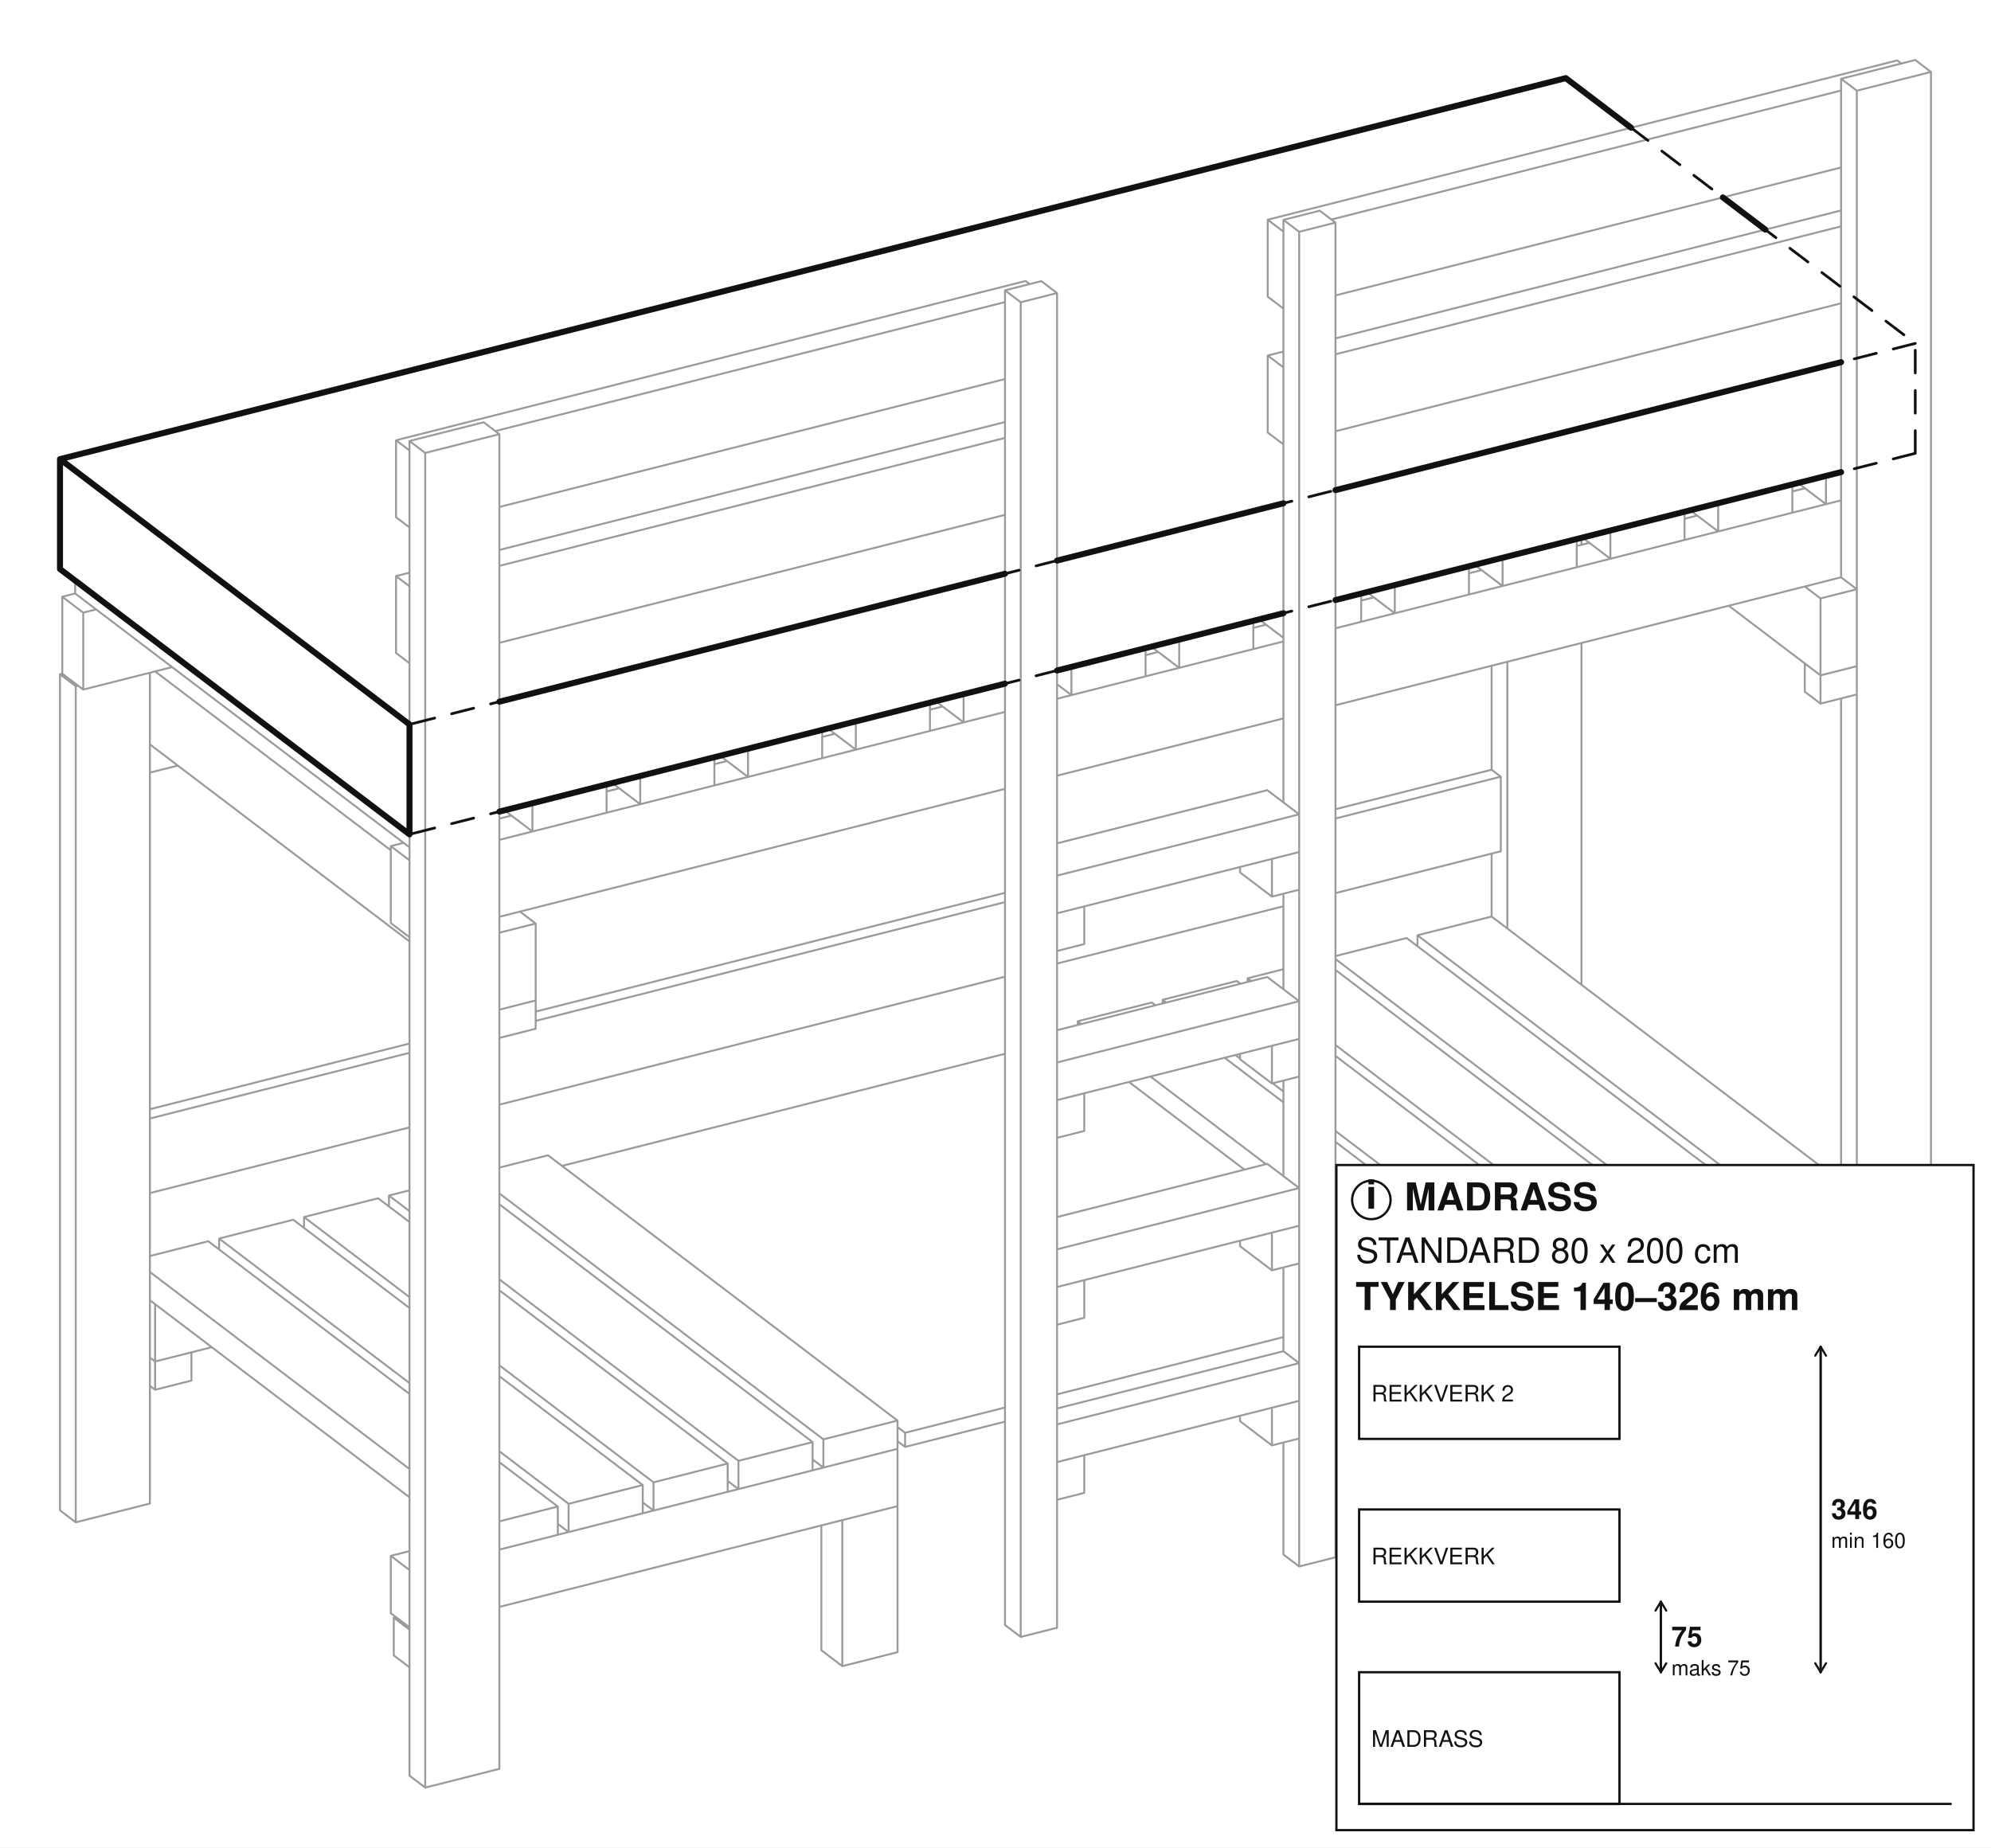
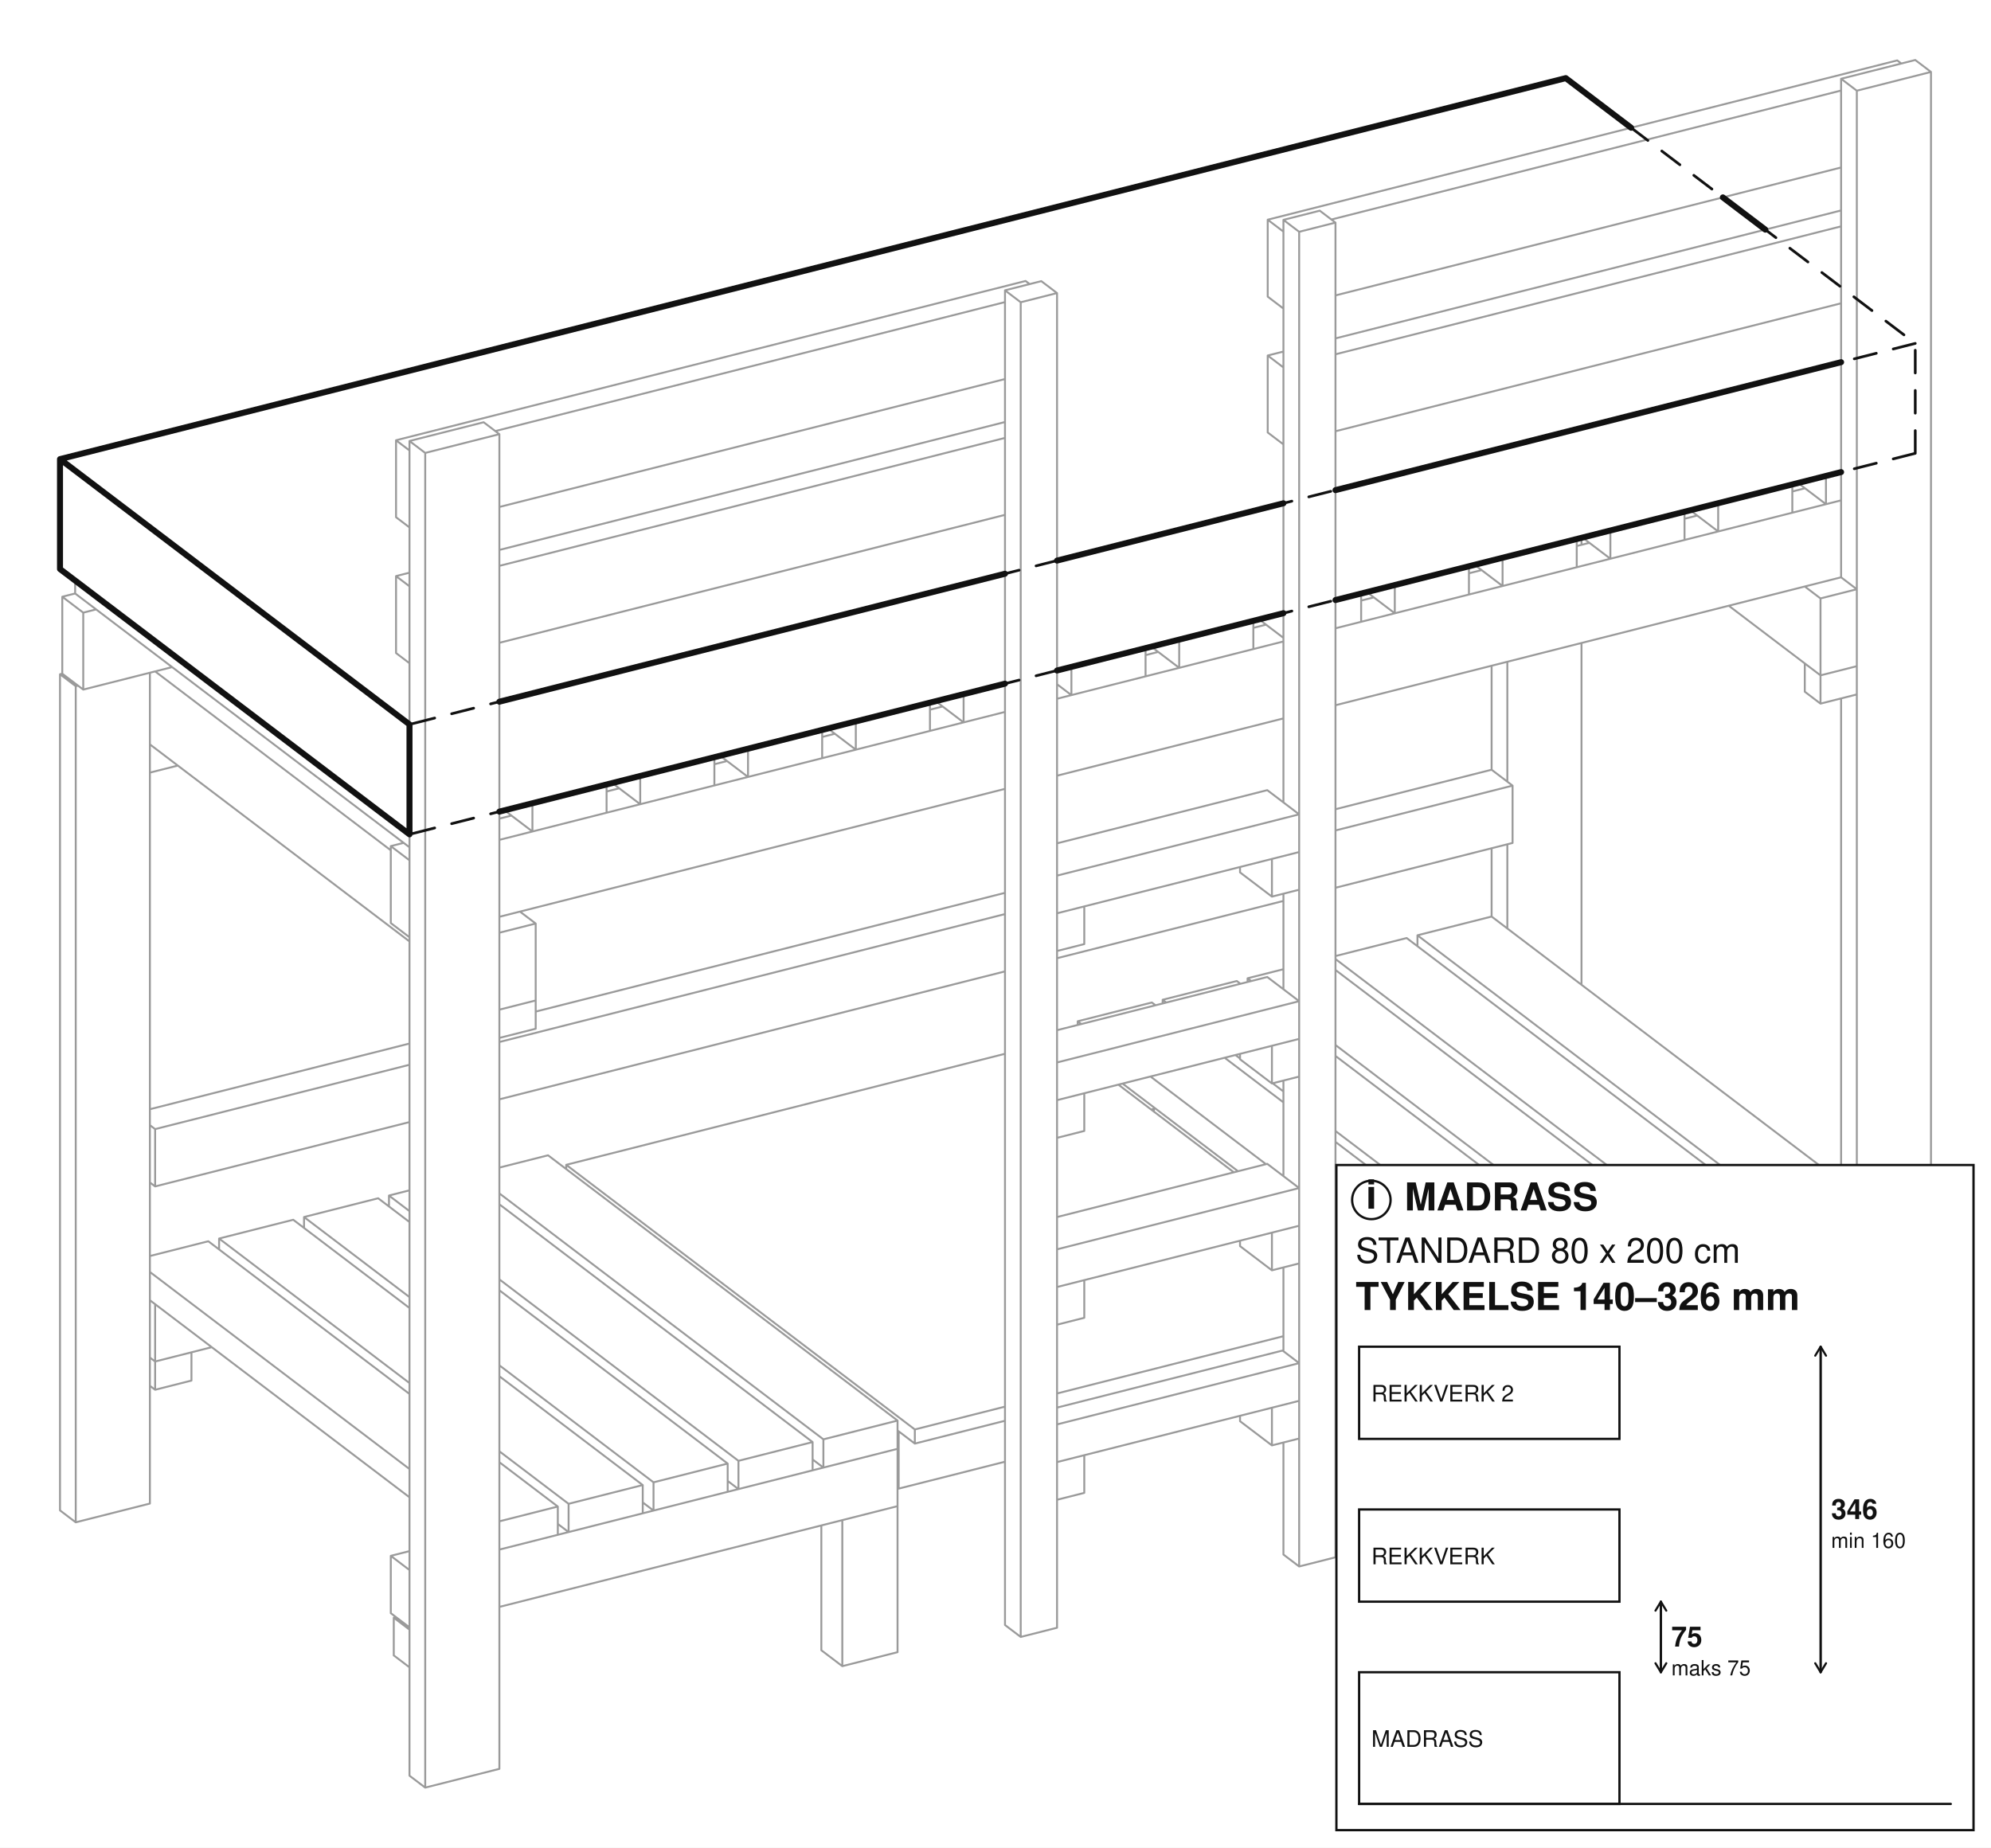
<svg xmlns="http://www.w3.org/2000/svg" viewBox="-1139.38 -905.73 2278.77 2115.17">
  <rect x="-1139.38" y="-905.73" width="2278.77" height="2115.17" fill="#ffffff" />
-   <path d="M-967.82,582.77 L-961.82,587.33 M-961.82,652.94 L-961.82,587.33 M-967.82,648.39 L-961.82,652.94 M-897.01,636.54 L-961.82,652.94 M-920.26,674.78 L-920.26,642.42 M-967.82,648.39 L-961.82,652.94 M-961.82,685.3 L-961.82,652.94 M-967.82,680.74 L-961.82,685.3 M-920.26,674.78 L-961.82,685.3 M-920.26,642.42 L-961.82,652.94 M670.7,221.64 L670.7,-169.63 M670.7,-282 L670.7,-290.06 M567.82,143.53 L567.82,71.47 M567.82,-24.54 L567.82,-143.59 M585.82,157.2 L585.82,-148.15 M-967.82,815.56 L-967.82,-135.58 M-1070.7,823.37 L-1070.7,-133.84 M-1070.7,-133.84 L-1052.7,-120.17 M-1052.7,837.04 L-1052.7,-120.17 M-1070.7,823.37 L-1052.7,837.04 M-1068.1,-134.5 L-1070.7,-133.84 M-967.82,815.56 L-1052.7,837.04 M-1050.1,-120.83 L-1052.7,-120.17 M567.82,-24.54 L578.32,-16.57 M578.32,68.81 L578.32,-16.57 M567.82,-24.54 L389.13,20.68 M10.87,116.42 L-526.26,252.36 M-670.7,288.92 L-967.82,364.12 M578.32,68.81 L389.13,116.7 M329.56,131.77 L70.44,197.36 M10.87,212.43 L-567.82,358.9 M-670.7,384.93 L-967.82,460.14 M578.32,-16.57 L389.13,31.31 M10.87,127.05 L-526.26,262.99 M-670.7,299.55 L-967.82,374.75 M-1068.1,-134.5 L-1068.1,-222.58 M-1068.1,-222.58 L-1044.1,-204.36 M-1044.1,-116.28 L-1044.1,-204.36 M-1068.1,-134.5 L-1044.1,-116.28 M-1053.37,-226.31 L-1068.1,-222.58 M-942.37,-142.02 L-1044.1,-116.28 M-1029.37,-208.08 L-1044.1,-204.36 M-688.7,989.39 L-688.7,946.24 M-688.7,946.24 L-670.7,959.91 M-670.7,1003.05 L-670.7,959.91 M-688.7,989.39 L-670.7,1003.05 M-686.1,945.59 L-688.7,946.24 M1052.7,-837.04 L1070.7,-823.37 M1070.7,704.58 L1070.7,-823.37 M967.82,712.39 L967.82,-106.17 M967.82,-244.83 L967.82,-815.56 M967.82,-815.56 L985.82,-801.89 M985.82,726.06 L985.82,-801.89 M967.82,712.39 L985.82,726.06 M1052.7,-837.04 L967.82,-815.56 M1070.7,704.58 L985.82,726.06 M1070.7,-823.37 L985.82,-801.89 M-585.82,-422.34 L-567.82,-408.68 M-567.82,1119.27 L-567.82,-408.68 M-670.7,1127.09 L-670.7,-400.86 M-670.7,-400.86 L-652.7,-387.2 M-652.7,1140.75 L-652.7,-387.2 M-670.7,1127.09 L-652.7,1140.75 M-585.82,-422.34 L-670.7,-400.86 M-567.82,1119.27 L-652.7,1140.75 M-567.82,-408.68 L-652.7,-387.2 M985.82,-110.72 L985.82,-143.08 M926.26,-113.87 L926.26,-146.22 M926.26,-146.22 L944.26,-132.56 M944.26,-100.2 L944.26,-132.56 M926.26,-113.87 L944.26,-100.2 M985.82,-110.72 L944.26,-100.2 M985.82,-143.08 L944.26,-132.56 M-967.82,-21.22 L-967.82,-53.57 M-935.86,-29.3 L-967.82,-21.22 M-526.26,271.98 L-526.26,239.62 M-567.82,282.5 L-567.82,250.14 M-526.26,271.98 L-567.82,282.5 M-526.26,239.62 L-567.82,250.14 M967.82,-244.83 L985.82,-231.16 M985.82,-143.08 L985.82,-231.16 M926.26,-234.31 L944.26,-220.64 M944.26,-132.56 L944.26,-220.64 M839.25,-212.29 L944.26,-132.56 M985.82,-143.08 L944.26,-132.56 M985.82,-231.16 L944.26,-220.64 M-544.26,137.87 L-526.26,151.54 M-526.26,239.62 L-526.26,151.54 M-961.82,-137.1 L-692.1,67.7 M-567.82,250.14 L-567.82,162.06 M-967.82,-53.57 L-670.7,172.03 M-526.26,239.62 L-567.82,250.14 M-526.26,151.54 L-567.82,162.06 M-692.1,150.99 L-692.1,62.91 M-692.1,62.91 L-670.7,79.16 M-692.1,150.99 L-670.7,167.24 M926.5,-346.75 L912,-343.08 M803.13,-315.52 L788.62,-311.85 M679.75,-284.3 L665.25,-280.63 M556.38,-253.07 L541.87,-249.4 M433,-221.85 L418.5,-218.18 M309.63,-190.62 L295.12,-186.95 M186.25,-159.4 L171.75,-155.72 M-60.5,-96.94 L-75,-93.27 M-183.87,-65.72 L-198.38,-62.05 M-307.25,-34.49 L-321.75,-30.82 M-430.62,-3.27 L-445.13,0.4 M-554,27.96 L-567.82,31.46 M-677.37,59.18 L-692.1,62.91 M967.82,-244.83 L389.13,-98.36 M329.56,-83.29 L70.44,-17.7 M10.87,-2.63 L-567.82,143.84 M967.82,-332.91 L389.13,-186.45 M329.56,-171.37 L70.44,-105.79 M10.87,-90.71 L-567.82,55.75 M470.11,646.88 L470.11,605.57 M485.45,592.92 L494.11,599.5 M494.11,665.11 L494.11,599.5 M470.11,646.88 L494.11,665.11 M967.82,545.21 L494.11,665.11 M967.82,479.6 L494.11,599.5 M-112.11,818.54 L-112.11,752.92 M-692.1,941.03 L-692.1,875.42 M-692.1,875.42 L-670.7,891.67 M-692.1,941.03 L-670.7,957.28 M-670.7,870 L-692.1,875.42 M-112.11,818.54 L-567.82,933.88 M-112.11,752.92 L-567.82,868.26 M557.33,816.28 L557.33,649.11 M470.11,814.06 L470.11,646.88 M470.11,646.88 L494.11,665.11 M494.11,832.28 L494.11,665.11 M470.11,814.06 L494.11,832.28 M557.33,816.28 L494.11,832.28 M557.33,649.11 L494.11,665.11 M-112.11,985.71 L-112.11,818.54 M-199.33,983.49 L-199.33,840.61 M-175.33,1001.71 L-175.33,834.54 M-199.33,983.49 L-175.33,1001.71 M-112.11,985.71 L-175.33,1001.71 M-112.11,818.54 L-175.33,834.54 M329.56,641.14 L347.56,654.81 M347.56,697.95 L347.56,654.81 M70.44,768.09 L70.44,724.95 M347.56,697.95 L70.44,768.09 M347.56,654.81 L70.44,724.95 M311.06,426.66 L347.56,454.38 M347.56,497.52 L347.56,454.38 M70.44,567.66 L70.44,524.52 M311.06,426.66 L70.44,487.56 M347.56,497.52 L70.44,567.66 M347.56,454.38 L70.44,524.52 M311.06,212.75 L347.56,240.46 M347.56,283.61 L347.56,240.46 M70.44,353.74 L70.44,310.6 M311.06,212.75 L70.44,273.65 M347.56,283.61 L70.44,353.74 M347.56,240.46 L70.44,310.6 M311.06,-1.16 L347.56,26.55 M347.56,69.69 L347.56,26.55 M70.44,139.83 L70.44,96.69 M311.06,-1.16 L70.44,59.74 M347.56,69.69 L70.44,139.83 M347.56,26.55 L70.44,96.69 M371.13,-664.54 L389.13,-650.88 M389.13,877.07 L389.13,-650.88 M329.56,873.93 L329.56,745.65 M329.56,641.14 L329.56,545.22 M329.56,440.71 L329.56,331.3 M329.56,226.8 L329.56,117.39 M329.56,12.88 L329.56,-654.02 M329.56,-654.02 L347.56,-640.35 M347.56,887.59 L347.56,-640.35 M329.56,873.93 L347.56,887.59 M371.13,-664.54 L329.56,-654.02 M389.13,877.07 L347.56,887.59 M389.13,-650.88 L347.56,-640.35 M52.44,-583.88 L70.44,-570.22 M70.44,957.73 L70.44,-570.22 M10.87,954.59 L10.87,-573.36 M10.87,-573.36 L28.87,-559.69 M28.87,968.26 L28.87,-559.69 M10.87,954.59 L28.87,968.26 M52.44,-583.88 L10.87,-573.36 M70.44,957.73 L28.87,968.26 M70.44,-570.22 L28.87,-559.69 M347.56,741.09 L347.56,697.95 M279.89,721.27 L279.89,715.08 M316.39,748.98 L316.39,705.84 M279.89,721.27 L316.39,748.98 M347.56,741.09 L316.39,748.98 M347.56,697.95 L316.39,705.84 M347.56,540.66 L347.56,497.52 M279.89,520.84 L279.89,514.65 M316.39,548.55 L316.39,505.41 M279.89,520.84 L316.39,548.55 M347.56,540.66 L316.39,548.55 M347.56,497.52 L316.39,505.41 M347.56,326.75 L347.56,283.61 M279.89,306.92 L279.89,300.73 M316.39,334.64 L316.39,291.5 M279.89,306.92 L316.39,334.64 M347.56,326.75 L316.39,334.64 M347.56,283.61 L316.39,291.5 M347.56,112.83 L347.56,69.69 M279.89,93.01 L279.89,86.82 M316.39,120.73 L316.39,77.58 M279.89,93.01 L316.39,120.73 M347.56,112.83 L316.39,120.73 M347.56,69.69 L316.39,77.58 M101.61,803.34 L101.61,760.2 M70.44,811.23 L70.44,768.09 M101.61,803.34 L70.44,811.23 M101.61,760.2 L70.44,768.09 M101.61,602.91 L101.61,559.77 M70.44,610.8 L70.44,567.66 M101.61,602.91 L70.44,610.8 M101.61,559.77 L70.44,567.66 M101.61,389 L101.61,345.85 M70.44,396.89 L70.44,353.74 M101.61,389 L70.44,396.89 M101.61,345.85 L70.44,353.74 M101.61,175.08 L101.61,131.94 M70.44,182.97 L70.44,139.83 M101.61,175.08 L70.44,182.97 M101.61,131.94 L70.44,139.83 M567.82,143.53 L967.82,447.24 M967.82,479.6 L967.82,447.24 M482.95,177.51 L482.95,165.01 M482.95,165.01 L882.95,468.72 M882.95,501.08 L882.95,468.72 M870.61,491.71 L882.95,501.08 M567.82,143.53 L482.95,165.01 M967.82,479.6 L882.95,501.08 M967.82,447.24 L882.95,468.72 M470.61,168.14 L870.61,471.85 M870.61,504.2 L870.61,471.85 M389.13,192.19 L785.74,493.33 M785.74,525.68 L785.74,493.33 M773.4,516.31 L785.74,525.68 M470.61,168.14 L389.13,188.76 M870.61,504.2 L785.74,525.68 M870.61,471.85 L785.74,493.33 M389.13,204.68 L773.4,496.45 M773.4,528.81 L773.4,496.45 M288.53,218.45 L288.53,214.22 M288.53,214.22 L292.71,217.39 M389.13,290.6 L688.53,517.93 M688.53,550.29 L688.53,517.93 M676.19,540.92 L688.53,550.29 M329.56,203.83 L288.53,214.22 M773.4,528.81 L688.53,550.29 M773.4,496.45 L688.53,517.93 M276.19,217.34 L280.37,220.52 M389.13,303.1 L676.19,521.05 M676.19,553.41 L676.19,521.05 M191.32,243.06 L191.32,238.82 M191.32,238.82 L195.5,242 M274.62,302.07 L279.89,306.07 M317.23,334.42 L329.56,343.79 M389.13,389.02 L591.32,542.53 M591.32,574.89 L591.32,542.53 M578.98,565.52 L591.32,574.89 M276.19,217.34 L191.32,238.82 M676.19,553.41 L591.32,574.89 M676.19,521.05 L591.32,542.53 M178.98,241.95 L183.16,245.12 M262.28,305.19 L329.56,356.28 M389.13,401.51 L578.98,545.66 M578.98,578.01 L578.98,545.66 M94.11,267.66 L94.11,263.43 M94.11,263.43 L98.29,266.6 M177.41,326.67 L309.59,427.04 M389.13,487.43 L494.11,567.14 M494.11,599.5 L494.11,567.14 M485.45,592.92 L494.11,599.5 M178.98,241.95 L94.11,263.43 M578.98,578.01 L494.11,599.5 M578.98,545.66 L494.11,567.14 M-900.95,515.27 L-670.7,690.1 M-567.82,768.21 L-500.95,818.98 M-500.95,851.34 L-500.95,818.98 M-967.82,550.42 L-670.7,776.02 M-967.82,582.77 L-670.7,808.38 M-900.95,515.27 L-967.82,532.19 M-500.95,851.34 L-567.82,868.26 M-500.95,818.98 L-567.82,835.91 M-803.74,490.67 L-670.7,591.69 M-567.82,669.79 L-403.74,794.38 M-403.74,826.74 L-403.74,794.38 M-888.61,524.64 L-888.61,512.15 M-888.61,512.15 L-670.7,677.61 M-567.82,755.72 L-488.61,815.86 M-488.61,848.22 L-488.61,815.86 M-500.95,838.85 L-488.61,848.22 M-803.74,490.67 L-888.61,512.15 M-403.74,826.74 L-488.61,848.22 M-403.74,794.38 L-488.61,815.86 M-706.53,466.06 L-670.7,493.27 M-567.82,571.38 L-306.53,769.78 M-306.53,802.13 L-306.53,769.78 M-791.4,500.04 L-791.4,487.54 M-791.4,487.54 L-670.7,579.19 M-567.82,657.3 L-391.4,791.26 M-391.4,823.61 L-391.4,791.26 M-403.74,814.24 L-391.4,823.61 M-706.53,466.06 L-791.4,487.54 M-306.53,802.13 L-391.4,823.61 M-306.53,769.78 L-391.4,791.26 M-567.82,472.97 L-209.32,745.17 M-209.32,777.53 L-209.32,745.17 M-694.19,475.43 L-694.19,462.94 M-694.19,462.94 L-670.7,480.78 M-567.82,558.89 L-294.19,766.65 M-294.19,799.01 L-294.19,766.65 M-306.53,789.64 L-294.19,799.01 M-670.7,456.99 L-694.19,462.94 M-209.32,777.53 L-294.19,799.01 M-209.32,745.17 L-294.19,766.65 M-512.11,416.86 L-112.11,720.57 M-112.11,752.92 L-112.11,720.57 M-567.82,460.47 L-196.98,742.05 M-196.98,774.41 L-196.98,742.05 M-209.32,765.03 L-196.98,774.41 M-512.11,416.86 L-567.82,430.96 M-112.11,752.92 L-196.98,774.41 M-112.11,720.57 L-196.98,742.05 M950.5,-328.53 L950.5,-360.88 M918.54,-352.79 L950.5,-328.53 M967.82,-332.91 L950.5,-328.53 M967.82,-365.27 L950.5,-360.88 M-75,-68.98 L-75,-101.33 M-159.87,-47.5 L-159.87,-79.85 M-191.83,-71.76 L-159.87,-47.5 M-75,-68.98 L-159.87,-47.5 M-75,-101.33 L-159.87,-79.85 M-198.38,-37.75 L-198.38,-70.11 M-283.25,-16.27 L-283.25,-48.63 M-315.21,-40.54 L-283.25,-16.27 M-198.38,-37.75 L-283.25,-16.27 M-198.38,-70.11 L-283.25,-48.63 M-321.75,-6.53 L-321.75,-38.88 M-406.62,14.96 L-406.62,-17.4 M-438.59,-9.31 L-406.62,14.96 M-321.75,-6.53 L-406.62,14.96 M-321.75,-38.88 L-406.62,-17.4 M-445.13,24.7 L-445.13,-7.66 M-530,46.18 L-530,13.82 M-561.96,21.91 L-530,46.18 M-445.13,24.7 L-530,46.18 M-445.13,-7.66 L-530,13.82 M-1053.37,-226.31 L-1053.37,-241.13 M-1053.37,-226.31 L-670.7,64.25 M912,-318.78 L912,-351.14 M827.13,-297.3 L827.13,-329.66 M795.17,-321.57 L827.13,-297.3 M912,-318.78 L827.13,-297.3 M912,-351.14 L827.13,-329.66 M788.62,-287.55 L788.62,-319.91 M703.75,-266.07 L703.75,-298.43 M671.79,-290.34 L703.75,-266.07 M788.62,-287.55 L703.75,-266.07 M788.62,-319.91 L703.75,-298.43 M665.25,-256.33 L665.25,-288.69 M580.38,-234.85 L580.38,-267.21 M548.42,-259.12 L580.38,-234.85 M665.25,-256.33 L580.38,-234.85 M665.25,-288.69 L580.38,-267.21 M541.87,-225.1 L541.87,-257.46 M457,-203.62 L457,-235.98 M425.04,-227.89 L457,-203.62 M541.87,-225.1 L457,-203.62 M541.87,-257.46 L457,-235.98 M418.5,-193.88 L418.5,-226.23 M301.67,-196.67 L329.56,-175.48 M418.5,-193.88 L389.13,-186.45 M418.5,-226.23 L389.13,-218.8 M295.12,-162.65 L295.12,-195.01 M210.25,-141.17 L210.25,-173.53 M178.29,-165.44 L210.25,-141.17 M295.12,-162.65 L210.25,-141.17 M295.12,-195.01 L210.25,-173.53 M171.75,-131.43 L171.75,-163.78 M86.88,-109.95 L86.88,-142.3 M70.44,-122.43 L86.88,-109.95 M171.75,-131.43 L86.88,-109.95 M171.75,-163.78 L86.88,-142.3 M-36.5,-78.72 L-36.5,-111.08 M-68.46,-102.99 L-36.5,-78.72 M10.87,-90.71 L-36.5,-78.72 M10.87,-123.07 L-36.5,-111.08 M311.56,-410.63 L311.56,-498.72 M311.56,-498.72 L329.56,-485.05 M329.56,-396.97 L329.56,-485.05 M311.56,-410.63 L329.56,-396.97 M967.82,-664.81 L389.13,-518.35 M329.56,-503.27 L311.56,-498.72 M967.82,-558.51 L389.13,-412.04 M967.82,-646.59 L389.13,-500.13 M1032.1,-836.57 L1036.78,-833.01 M311.56,-566.13 L311.56,-654.21 M311.56,-654.21 L329.56,-640.54 M329.56,-552.46 L329.56,-640.54 M311.56,-566.13 L329.56,-552.46 M1032.1,-836.57 L311.56,-654.21 M967.82,-714 L389.13,-567.53 M967.82,-802.08 L384.45,-654.43 M-686.1,-158.13 L-686.1,-246.21 M-686.1,-246.21 L-670.7,-234.52 M-686.1,-158.13 L-670.7,-146.44 M10.87,-422.61 L-567.82,-276.15 M-670.7,-250.11 L-686.1,-246.21 M10.87,-316.31 L-567.82,-169.84 M10.87,-404.39 L-567.82,-257.93 M34.44,-584.07 L39.12,-580.51 M-686.1,-313.62 L-686.1,-401.71 M-686.1,-401.71 L-670.7,-390.01 M-686.1,-313.62 L-670.7,-301.93 M34.44,-584.07 L-686.1,-401.71 M10.87,-471.8 L-567.82,-325.33 M10.87,-559.88 L-572.51,-412.23 M152.76,332.91 L284.95,433.27 M389.13,512.38 L485.45,585.51 M485.45,601.69 L485.45,585.51 M-112.11,727.98 L-103.45,734.55 M-103.45,750.73 L-103.45,734.55 M-112.11,744.16 L-103.45,750.73 M10.87,300.67 L-496.13,428.99 M485.45,601.69 L389.13,626.06 M329.56,641.14 L70.44,706.72 M10.87,721.8 L-103.45,750.73 M485.45,585.51 L389.13,609.89 M329.56,624.96 L70.44,690.55 M10.87,705.62 L-103.45,734.55" fill="none" stroke="#9a9a9a" stroke-width="2.2" stroke-linecap="round" stroke-linejoin="round" />
+   <path d="M-967.82,582.77 L-961.82,587.33 M-961.82,652.94 L-961.82,587.33 M-967.82,648.39 L-961.82,652.94 M182.92,363.21 L178.11,364.43 M-897.01,636.54 L-961.82,652.94 M-920.26,674.78 L-920.26,642.42 M-967.82,648.39 L-961.82,652.94 M-961.82,685.3 L-961.82,652.94 M-967.82,680.74 L-961.82,685.3 M-920.26,674.78 L-961.82,685.3 M-920.26,642.42 L-961.82,652.94 M670.7,221.64 L670.7,-169.63 M670.7,-282 L670.7,-290.06 M567.82,143.53 L567.82,65.37 M567.82,-24.54 L567.82,-143.59 M585.82,157.2 L585.82,60.81 M585.82,-10.88 L585.82,-148.15 M-967.82,815.56 L-967.82,-135.58 M-1070.7,823.37 L-1070.7,-133.84 M-1070.7,-133.84 L-1052.7,-120.17 M-1052.7,837.04 L-1052.7,-120.17 M-1070.7,823.37 L-1052.7,837.04 M-1068.1,-134.5 L-1070.7,-133.84 M-967.82,815.56 L-1052.7,837.04 M-1050.1,-120.83 L-1052.7,-120.17 M567.82,-24.54 L591.82,-6.32 M591.82,59.29 L591.82,-6.32 M-967.82,382.34 L-961.82,386.9 M-961.82,452.51 L-961.82,386.9 M-967.82,447.95 L-961.82,452.51 M567.82,-24.54 L389.13,20.68 M10.87,116.42 L-526.26,252.36 M-670.7,288.92 L-967.82,364.12 M591.82,59.29 L389.13,110.59 M329.56,125.67 L70.44,191.25 M10.87,206.33 L-567.82,352.79 M-670.7,378.83 L-961.82,452.51 M591.82,-6.32 L389.13,44.98 M10.87,140.72 L-567.82,287.18 M-670.7,313.22 L-961.82,386.9 M-1068.1,-134.5 L-1068.1,-222.58 M-1068.1,-222.58 L-1044.1,-204.36 M-1044.1,-116.28 L-1044.1,-204.36 M-1068.1,-134.5 L-1044.1,-116.28 M-1053.37,-226.31 L-1068.1,-222.58 M-942.37,-142.02 L-1044.1,-116.28 M-1029.37,-208.08 L-1044.1,-204.36 M-688.7,989.39 L-688.7,946.24 M-688.7,946.24 L-670.7,959.91 M-670.7,1003.05 L-670.7,959.91 M-688.7,989.39 L-670.7,1003.05 M-686.1,945.59 L-688.7,946.24 M1052.7,-837.04 L1070.7,-823.37 M1070.7,704.58 L1070.7,-823.37 M967.82,712.39 L967.82,-106.17 M967.82,-244.83 L967.82,-815.56 M967.82,-815.56 L985.82,-801.89 M985.82,726.06 L985.82,-801.89 M967.82,712.39 L985.82,726.06 M1052.7,-837.04 L967.82,-815.56 M1070.7,704.58 L985.82,726.06 M1070.7,-823.37 L985.82,-801.89 M-585.82,-422.34 L-567.82,-408.68 M-567.82,1119.27 L-567.82,-408.68 M-670.7,1127.09 L-670.7,-400.86 M-670.7,-400.86 L-652.7,-387.2 M-652.7,1140.75 L-652.7,-387.2 M-670.7,1127.09 L-652.7,1140.75 M-585.82,-422.34 L-670.7,-400.86 M-567.82,1119.27 L-652.7,1140.75 M-567.82,-408.68 L-652.7,-387.2 M985.82,-110.72 L985.82,-143.08 M926.26,-113.87 L926.26,-146.22 M926.26,-146.22 L944.26,-132.56 M944.26,-100.2 L944.26,-132.56 M926.26,-113.87 L944.26,-100.2 M985.82,-110.72 L944.26,-100.2 M985.82,-143.08 L944.26,-132.56 M-967.82,-21.22 L-967.82,-53.57 M-935.86,-29.3 L-967.82,-21.22 M-526.26,271.98 L-526.26,239.62 M-567.82,282.5 L-567.82,250.14 M-526.26,271.98 L-567.82,282.5 M-526.26,239.62 L-567.82,250.14 M967.82,-244.83 L985.82,-231.16 M985.82,-143.08 L985.82,-231.16 M926.26,-234.31 L944.26,-220.64 M944.26,-132.56 L944.26,-220.64 M839.25,-212.29 L944.26,-132.56 M985.82,-143.08 L944.26,-132.56 M985.82,-231.16 L944.26,-220.64 M-544.26,137.87 L-526.26,151.54 M-526.26,239.62 L-526.26,151.54 M-961.82,-137.1 L-692.1,67.7 M-567.82,250.14 L-567.82,162.06 M-967.82,-53.57 L-670.7,172.03 M-526.26,239.62 L-567.82,250.14 M-526.26,151.54 L-567.82,162.06 M-692.1,150.99 L-692.1,62.91 M-692.1,62.91 L-670.7,79.16 M-692.1,150.99 L-670.7,167.24 M926.5,-346.75 L912,-343.08 M803.13,-315.52 L788.62,-311.85 M679.75,-284.3 L665.25,-280.63 M556.38,-253.07 L541.87,-249.4 M433,-221.85 L418.5,-218.18 M309.63,-190.62 L295.12,-186.95 M186.25,-159.4 L171.75,-155.72 M-60.5,-96.94 L-75,-93.27 M-183.87,-65.72 L-198.38,-62.05 M-307.25,-34.49 L-321.75,-30.82 M-430.62,-3.27 L-445.13,0.4 M-554,27.96 L-567.82,31.46 M-677.37,59.18 L-692.1,62.91 M967.82,-244.83 L389.13,-98.36 M329.56,-83.29 L70.44,-17.7 M10.87,-2.63 L-567.82,143.84 M967.82,-332.91 L389.13,-186.45 M329.56,-171.37 L70.44,-105.79 M10.87,-90.71 L-567.82,55.75 M470.11,646.88 L470.11,604.56 M470.11,586.14 L470.11,581.27 M470.11,581.27 L494.11,599.5 M494.11,665.11 L494.11,599.5 M470.11,646.88 L494.11,665.11 M967.82,545.21 L494.11,665.11 M967.82,479.6 L494.11,599.5 M-112.11,818.54 L-112.11,752.92 M-692.1,941.03 L-692.1,875.42 M-692.1,875.42 L-670.7,891.67 M-692.1,941.03 L-670.7,957.28 M-670.7,870 L-692.1,875.42 M-112.11,818.54 L-567.82,933.88 M-112.11,752.92 L-567.82,868.26 M181.33,366.87 L181.33,363.62 M181.33,363.62 L178.11,364.43 M557.33,816.28 L557.33,649.11 M470.11,814.06 L470.11,646.88 M470.11,646.88 L494.11,665.11 M494.11,832.28 L494.11,665.11 M470.11,814.06 L494.11,832.28 M557.33,816.28 L494.11,832.28 M557.33,649.11 L494.11,665.11 M-112.11,985.71 L-112.11,818.54 M-199.33,983.49 L-199.33,840.61 M-175.33,1001.71 L-175.33,834.54 M-199.33,983.49 L-175.33,1001.71 M-112.11,985.71 L-175.33,1001.71 M-112.11,818.54 L-175.33,834.54 M328.56,640.38 L347.56,654.81 M347.56,697.95 L347.56,654.81 M70.44,768.09 L70.44,724.95 M347.56,697.95 L70.44,768.09 M347.56,654.81 L70.44,724.95 M311.06,426.66 L347.56,454.38 M347.56,497.52 L347.56,454.38 M70.44,567.66 L70.44,524.52 M311.06,426.66 L70.44,487.56 M347.56,497.52 L70.44,567.66 M347.56,454.38 L70.44,524.52 M311.06,212.75 L347.56,240.46 M347.56,283.61 L347.56,240.46 M70.44,353.74 L70.44,310.6 M311.06,212.75 L70.44,273.65 M347.56,283.61 L70.44,353.74 M347.56,240.46 L70.44,310.6 M311.06,-1.16 L347.56,26.55 M347.56,69.69 L347.56,26.55 M70.44,139.83 L70.44,96.69 M311.06,-1.16 L70.44,59.74 M347.56,69.69 L70.44,139.83 M347.56,26.55 L70.44,96.69 M371.13,-664.54 L389.13,-650.88 M389.13,877.07 L389.13,-650.88 M329.56,873.93 L329.56,745.65 M329.56,641.14 L329.56,545.22 M329.56,440.71 L329.56,331.3 M329.56,226.8 L329.56,117.39 M329.56,12.88 L329.56,-654.02 M329.56,-654.02 L347.56,-640.35 M347.56,887.59 L347.56,-640.35 M329.56,873.93 L347.56,887.59 M371.13,-664.54 L329.56,-654.02 M389.13,877.07 L347.56,887.59 M389.13,-650.88 L347.56,-640.35 M52.44,-583.88 L70.44,-570.22 M70.44,957.73 L70.44,-570.22 M10.87,954.59 L10.87,-573.36 M10.87,-573.36 L28.87,-559.69 M28.87,968.26 L28.87,-559.69 M10.87,954.59 L28.87,968.26 M52.44,-583.88 L10.87,-573.36 M70.44,957.73 L28.87,968.26 M70.44,-570.22 L28.87,-559.69 M347.56,741.09 L347.56,697.95 M279.89,721.27 L279.89,715.08 M316.39,748.98 L316.39,705.84 M279.89,721.27 L316.39,748.98 M347.56,741.09 L316.39,748.98 M347.56,697.95 L316.39,705.84 M347.56,540.66 L347.56,497.52 M279.89,520.84 L279.89,514.65 M316.39,548.55 L316.39,505.41 M279.89,520.84 L316.39,548.55 M347.56,540.66 L316.39,548.55 M347.56,497.52 L316.39,505.41 M347.56,326.75 L347.56,283.61 M279.89,306.92 L279.89,300.73 M316.39,334.64 L316.39,291.5 M279.89,306.92 L316.39,334.64 M347.56,326.75 L316.39,334.64 M347.56,283.61 L316.39,291.5 M347.56,112.83 L347.56,69.69 M279.89,93.01 L279.89,86.82 M316.39,120.73 L316.39,77.58 M279.89,93.01 L316.39,120.73 M347.56,112.83 L316.39,120.73 M347.56,69.69 L316.39,77.58 M101.61,803.34 L101.61,760.2 M70.44,811.23 L70.44,768.09 M101.61,803.34 L70.44,811.23 M101.61,760.2 L70.44,768.09 M101.61,602.91 L101.61,559.77 M70.44,610.8 L70.44,567.66 M101.61,602.91 L70.44,610.8 M101.61,559.77 L70.44,567.66 M101.61,389 L101.61,345.85 M70.44,396.89 L70.44,353.74 M101.61,389 L70.44,396.89 M101.61,345.85 L70.44,353.74 M101.61,175.08 L101.61,131.94 M70.44,182.97 L70.44,139.83 M101.61,175.08 L70.44,182.97 M101.61,131.94 L70.44,139.83 M567.82,143.53 L967.82,447.24 M967.82,479.6 L967.82,447.24 M482.95,177.51 L482.95,165.01 M482.95,165.01 L882.95,468.72 M882.95,501.08 L882.95,468.72 M870.61,491.71 L882.95,501.08 M567.82,143.53 L482.95,165.01 M967.82,479.6 L882.95,501.08 M967.82,447.24 L882.95,468.72 M470.61,168.14 L870.61,471.85 M870.61,504.2 L870.61,471.85 M389.13,192.19 L785.74,493.33 M785.74,525.68 L785.74,493.33 M773.4,516.31 L785.74,525.68 M470.61,168.14 L389.13,188.76 M870.61,504.2 L785.74,525.68 M870.61,471.85 L785.74,493.33 M389.13,204.68 L773.4,496.45 M773.4,528.81 L773.4,496.45 M288.53,218.45 L288.53,214.22 M288.53,214.22 L292.71,217.39 M389.13,290.6 L688.53,517.93 M688.53,550.29 L688.53,517.93 M676.19,540.92 L688.53,550.29 M329.56,203.83 L288.53,214.22 M773.4,528.81 L688.53,550.29 M773.4,496.45 L688.53,517.93 M276.19,217.34 L280.37,220.52 M389.13,303.1 L676.19,521.05 M676.19,553.41 L676.19,521.05 M191.32,243.06 L191.32,238.82 M191.32,238.82 L195.5,242 M274.62,302.07 L279.89,306.07 M317.23,334.42 L329.56,343.79 M389.13,389.02 L591.32,542.53 M591.32,574.89 L591.32,542.53 M578.98,565.52 L591.32,574.89 M276.19,217.34 L191.32,238.82 M676.19,553.41 L591.32,574.89 M676.19,521.05 L591.32,542.53 M178.98,241.95 L183.16,245.12 M262.28,305.19 L329.56,356.28 M389.13,401.51 L578.98,545.66 M578.98,578.01 L578.98,545.66 M94.11,267.66 L94.11,263.43 M94.11,263.43 L98.29,266.6 M177.41,326.67 L309.59,427.04 M389.13,487.43 L494.11,567.14 M494.11,599.5 L494.11,567.14 M145.44,334.76 L277.63,435.13 M389.13,519.79 L494.11,599.5 M178.98,241.95 L94.11,263.43 M578.98,578.01 L494.11,599.5 M578.98,545.66 L494.11,567.14 M-900.95,515.27 L-670.7,690.1 M-567.82,768.21 L-500.95,818.98 M-500.95,851.34 L-500.95,818.98 M-967.82,550.42 L-670.7,776.02 M-967.82,582.77 L-670.7,808.38 M-900.95,515.27 L-967.82,532.19 M-500.95,851.34 L-567.82,868.26 M-500.95,818.98 L-567.82,835.91 M-803.74,490.67 L-670.7,591.69 M-567.82,669.79 L-403.74,794.38 M-403.74,826.74 L-403.74,794.38 M-888.61,524.64 L-888.61,512.15 M-888.61,512.15 L-670.7,677.61 M-567.82,755.72 L-488.61,815.86 M-488.61,848.22 L-488.61,815.86 M-500.95,838.85 L-488.61,848.22 M-803.74,490.67 L-888.61,512.15 M-403.74,826.74 L-488.61,848.22 M-403.74,794.38 L-488.61,815.86 M-706.53,466.06 L-670.7,493.27 M-567.82,571.38 L-306.53,769.78 M-306.53,802.13 L-306.53,769.78 M-791.4,500.04 L-791.4,487.54 M-791.4,487.54 L-670.7,579.19 M-567.82,657.3 L-391.4,791.26 M-391.4,823.61 L-391.4,791.26 M-403.74,814.24 L-391.4,823.61 M-706.53,466.06 L-791.4,487.54 M-306.53,802.13 L-391.4,823.61 M-306.53,769.78 L-391.4,791.26 M-567.82,472.97 L-209.32,745.17 M-209.32,777.53 L-209.32,745.17 M-694.19,475.43 L-694.19,462.94 M-694.19,462.94 L-670.7,480.78 M-567.82,558.89 L-294.19,766.65 M-294.19,799.01 L-294.19,766.65 M-306.53,789.64 L-294.19,799.01 M-670.7,456.99 L-694.19,462.94 M-209.32,777.53 L-294.19,799.01 M-209.32,745.17 L-294.19,766.65 M-512.11,416.86 L-112.11,720.57 M-112.11,752.92 L-112.11,720.57 M-567.82,460.47 L-196.98,742.05 M-196.98,774.41 L-196.98,742.05 M-209.32,765.03 L-196.98,774.41 M-512.11,416.86 L-567.82,430.96 M-112.11,752.92 L-196.98,774.41 M-112.11,720.57 L-196.98,742.05 M950.5,-328.53 L950.5,-360.88 M918.54,-352.79 L950.5,-328.53 M967.82,-332.91 L950.5,-328.53 M967.82,-365.27 L950.5,-360.88 M-75,-68.98 L-75,-101.33 M-159.87,-47.5 L-159.87,-79.85 M-191.83,-71.76 L-159.87,-47.5 M-75,-68.98 L-159.87,-47.5 M-75,-101.33 L-159.87,-79.85 M-198.38,-37.75 L-198.38,-70.11 M-283.25,-16.27 L-283.25,-48.63 M-315.21,-40.54 L-283.25,-16.27 M-198.38,-37.75 L-283.25,-16.27 M-198.38,-70.11 L-283.25,-48.63 M-321.75,-6.53 L-321.75,-38.88 M-406.62,14.96 L-406.62,-17.4 M-438.59,-9.31 L-406.62,14.96 M-321.75,-6.53 L-406.62,14.96 M-321.75,-38.88 L-406.62,-17.4 M-445.13,24.7 L-445.13,-7.66 M-530,46.18 L-530,13.82 M-561.96,21.91 L-530,46.18 M-445.13,24.7 L-530,46.18 M-445.13,-7.66 L-530,13.82 M-1053.37,-226.31 L-1053.37,-241.13 M-1053.37,-226.31 L-670.7,64.25 M912,-318.78 L912,-351.14 M827.13,-297.3 L827.13,-329.66 M795.17,-321.57 L827.13,-297.3 M912,-318.78 L827.13,-297.3 M912,-351.14 L827.13,-329.66 M788.62,-287.55 L788.62,-319.91 M703.75,-266.07 L703.75,-298.43 M671.79,-290.34 L703.75,-266.07 M788.62,-287.55 L703.75,-266.07 M788.62,-319.91 L703.75,-298.43 M665.25,-256.33 L665.25,-288.69 M580.38,-234.85 L580.38,-267.21 M548.42,-259.12 L580.38,-234.85 M665.25,-256.33 L580.38,-234.85 M665.25,-288.69 L580.38,-267.21 M541.87,-225.1 L541.87,-257.46 M457,-203.62 L457,-235.98 M425.04,-227.89 L457,-203.62 M541.87,-225.1 L457,-203.62 M541.87,-257.46 L457,-235.98 M418.5,-193.88 L418.5,-226.23 M301.67,-196.67 L329.56,-175.48 M418.5,-193.88 L389.13,-186.45 M418.5,-226.23 L389.13,-218.8 M295.12,-162.65 L295.12,-195.01 M210.25,-141.17 L210.25,-173.53 M178.29,-165.44 L210.25,-141.17 M295.12,-162.65 L210.25,-141.17 M295.12,-195.01 L210.25,-173.53 M171.75,-131.43 L171.75,-163.78 M86.88,-109.95 L86.88,-142.3 M70.44,-122.43 L86.88,-109.95 M171.75,-131.43 L86.88,-109.95 M171.75,-163.78 L86.88,-142.3 M-36.5,-78.72 L-36.5,-111.08 M-68.46,-102.99 L-36.5,-78.72 M10.87,-90.71 L-36.5,-78.72 M10.87,-123.07 L-36.5,-111.08 M311.56,-410.63 L311.56,-498.72 M311.56,-498.72 L329.56,-485.05 M329.56,-396.97 L329.56,-485.05 M311.56,-410.63 L329.56,-396.97 M967.82,-664.81 L389.13,-518.35 M329.56,-503.27 L311.56,-498.72 M967.82,-558.51 L389.13,-412.04 M967.82,-646.59 L389.13,-500.13 M1032.1,-836.57 L1036.78,-833.01 M311.56,-566.13 L311.56,-654.21 M311.56,-654.21 L329.56,-640.54 M329.56,-552.46 L329.56,-640.54 M311.56,-566.13 L329.56,-552.46 M1032.1,-836.57 L311.56,-654.21 M967.82,-714 L389.13,-567.53 M967.82,-802.08 L384.45,-654.43 M-686.1,-158.13 L-686.1,-246.21 M-686.1,-246.21 L-670.7,-234.52 M-686.1,-158.13 L-670.7,-146.44 M10.87,-422.61 L-567.82,-276.15 M-670.7,-250.11 L-686.1,-246.21 M10.87,-316.31 L-567.82,-169.84 M10.87,-404.39 L-567.82,-257.93 M34.44,-584.07 L39.12,-580.51 M-686.1,-313.62 L-686.1,-401.71 M-686.1,-401.71 L-670.7,-390.01 M-686.1,-313.62 L-670.7,-301.93 M34.44,-584.07 L-686.1,-401.71 M10.87,-471.8 L-567.82,-325.33 M10.87,-559.88 L-572.51,-412.23 M140.64,335.98 L272.82,436.34 M389.13,524.65 L472.32,587.82 M472.32,604 L472.32,587.82 M-491.32,432.64 L-491.32,427.77 M-491.32,427.77 L-92.32,730.73 M-92.32,746.91 L-92.32,730.73 M-112.11,731.88 L-92.32,746.91 M10.87,300.67 L-491.32,427.77 M472.32,604 L389.13,625.05 M329.56,640.13 L70.44,705.71 M10.87,720.79 L-92.32,746.91 M472.32,587.82 L389.13,608.87 M329.56,623.95 L70.44,689.53 M10.87,704.61 L-92.32,730.73 M453.82,655.56 L453.82,608.68 M453.82,655.56 L389.13,671.93 M-112.11,731.88 L-110.82,732.86 M-110.82,798.47 L-110.82,732.86 M-112.11,797.5 L-110.82,798.47 M10.87,767.67 L-110.82,798.47" fill="none" stroke="#9a9a9a" stroke-width="2.2" stroke-linecap="round" stroke-linejoin="round" />
  <path d="M652.7,-816.29 L1052.7,-512.58 M1052.7,-386.75 L1052.7,-512.58 M-1070.7,-254.28 L-1070.7,-380.11 M-1070.7,-380.11 L-670.7,-76.4 M-670.7,49.43 L-670.7,-76.4 M-1070.7,-254.28 L-670.7,49.43 M652.7,-816.29 L-1070.7,-380.11 M1052.7,-386.75 L-670.7,49.43 M1052.7,-512.58 L-670.7,-76.4" fill="none" stroke="#111111" stroke-width="3.09" stroke-linecap="round" stroke-linejoin="round" stroke-dasharray="26 20" />
  <path d="M652.7,-816.29 L727.51,-759.48 M832.52,-679.75 L881.1,-642.86 M-1070.7,-254.28 L-1070.7,-380.11 M-1070.7,-380.11 L-670.7,-76.4 M-670.7,49.43 L-670.7,-76.4 M-1070.7,-254.28 L-670.7,49.43 M652.7,-816.29 L-1070.7,-380.11 M967.82,-365.27 L389.13,-218.8 M329.56,-203.73 L70.44,-138.14 M10.87,-123.07 L-567.82,23.4 M967.82,-491.1 L389.13,-344.63 M329.56,-329.56 L70.44,-263.97 M10.87,-248.9 L-567.82,-102.43" fill="none" stroke="#111111" stroke-width="6.87" stroke-linecap="round" stroke-linejoin="round" />
  <rect x="390.18" y="427.98" width="729.21" height="761.46" rx="0" fill="#ffffff" stroke="#111111" stroke-width="2.61" />
  <circle cx="430.18" cy="467.98" r="22" fill="none" stroke="#111111" stroke-width="2.61" />
  <text x="430.18" y="477.98" font-family="Helvetica, Arial, sans-serif" font-size="46.02" font-weight="bold" text-anchor="middle" fill="#111111">i</text>
  <text x="468.18" y="479.98" font-family="Helvetica, Arial, sans-serif" font-size="43.96" font-weight="bold" text-anchor="start" fill="#111111">MADRASS</text>
  <text x="412.18" y="539.98" font-family="Helvetica, Arial, sans-serif" font-size="39.84" font-weight="normal" text-anchor="start" fill="#111111">STANDARD 80 x 200 cm</text>
  <text x="412.18" y="593.98" font-family="Helvetica, Arial, sans-serif" font-size="43.96" font-weight="bold" text-anchor="start" fill="#111111">TYKKELSE 140–326 mm</text>
  <path d="M416.18,1159.44 L1093.38,1159.44" fill="none" stroke="#111111" stroke-width="2.61" stroke-linecap="round" />
  <rect x="416.18" y="1008.65" width="297.97" height="150.79" rx="0" fill="none" stroke="#111111" stroke-width="2.61" />
  <rect x="416.18" y="822.32" width="297.97" height="105.55" rx="0" fill="none" stroke="#111111" stroke-width="2.61" />
  <rect x="416.18" y="635.98" width="297.97" height="105.55" rx="0" fill="none" stroke="#111111" stroke-width="2.61" />
  <text x="430.18" y="885.09" font-family="Helvetica, Arial, sans-serif" font-size="26.1" font-weight="normal" text-anchor="start" fill="#111111">REKKVERK</text>
  <text x="430.18" y="698.76" font-family="Helvetica, Arial, sans-serif" font-size="26.1" font-weight="normal" text-anchor="start" fill="#111111">REKKVERK 2</text>
  <text x="430.18" y="1094.05" font-family="Helvetica, Arial, sans-serif" font-size="26.1" font-weight="normal" text-anchor="start" fill="#111111">MADRASS</text>
  <path d="M761.55,1004.65 L761.55,927.87" fill="none" stroke="#111111" stroke-width="2.4" stroke-linecap="round" />
  <path d="M761.55,927.87 L755.37,938.15" fill="none" stroke="#111111" stroke-width="2.4" stroke-linecap="round" />
  <path d="M761.55,927.87 L767.74,938.15" fill="none" stroke="#111111" stroke-width="2.4" stroke-linecap="round" />
  <path d="M761.55,931.87 L761.55,1008.65" fill="none" stroke="#111111" stroke-width="2.4" stroke-linecap="round" />
  <path d="M761.55,1008.65 L767.74,998.37" fill="none" stroke="#111111" stroke-width="2.4" stroke-linecap="round" />
  <path d="M761.55,1008.65 L755.37,998.37" fill="none" stroke="#111111" stroke-width="2.4" stroke-linecap="round" />
  <text x="773.55" y="979.26" font-family="Helvetica, Arial, sans-serif" font-size="31.94" font-weight="bold" text-anchor="start" fill="#111111">75</text>
  <text x="773.55" y="1012.26" font-family="Helvetica, Arial, sans-serif" font-size="24.04" font-weight="normal" text-anchor="start" fill="#111111">maks 75</text>
  <path d="M944.4,1004.65 L944.4,635.98" fill="none" stroke="#111111" stroke-width="2.4" stroke-linecap="round" />
  <path d="M944.4,635.98 L938.21,646.26" fill="none" stroke="#111111" stroke-width="2.4" stroke-linecap="round" />
  <path d="M944.4,635.98 L950.58,646.26" fill="none" stroke="#111111" stroke-width="2.4" stroke-linecap="round" />
  <path d="M944.4,639.98 L944.4,1008.65" fill="none" stroke="#111111" stroke-width="2.4" stroke-linecap="round" />
  <path d="M944.4,1008.65 L950.58,998.37" fill="none" stroke="#111111" stroke-width="2.4" stroke-linecap="round" />
  <path d="M944.4,1008.65 L938.21,998.37" fill="none" stroke="#111111" stroke-width="2.4" stroke-linecap="round" />
  <text x="956.4" y="833.32" font-family="Helvetica, Arial, sans-serif" font-size="31.94" font-weight="bold" text-anchor="start" fill="#111111">346</text>
  <text x="956.4" y="866.32" font-family="Helvetica, Arial, sans-serif" font-size="24.04" font-weight="normal" text-anchor="start" fill="#111111">min 160</text>
</svg>
